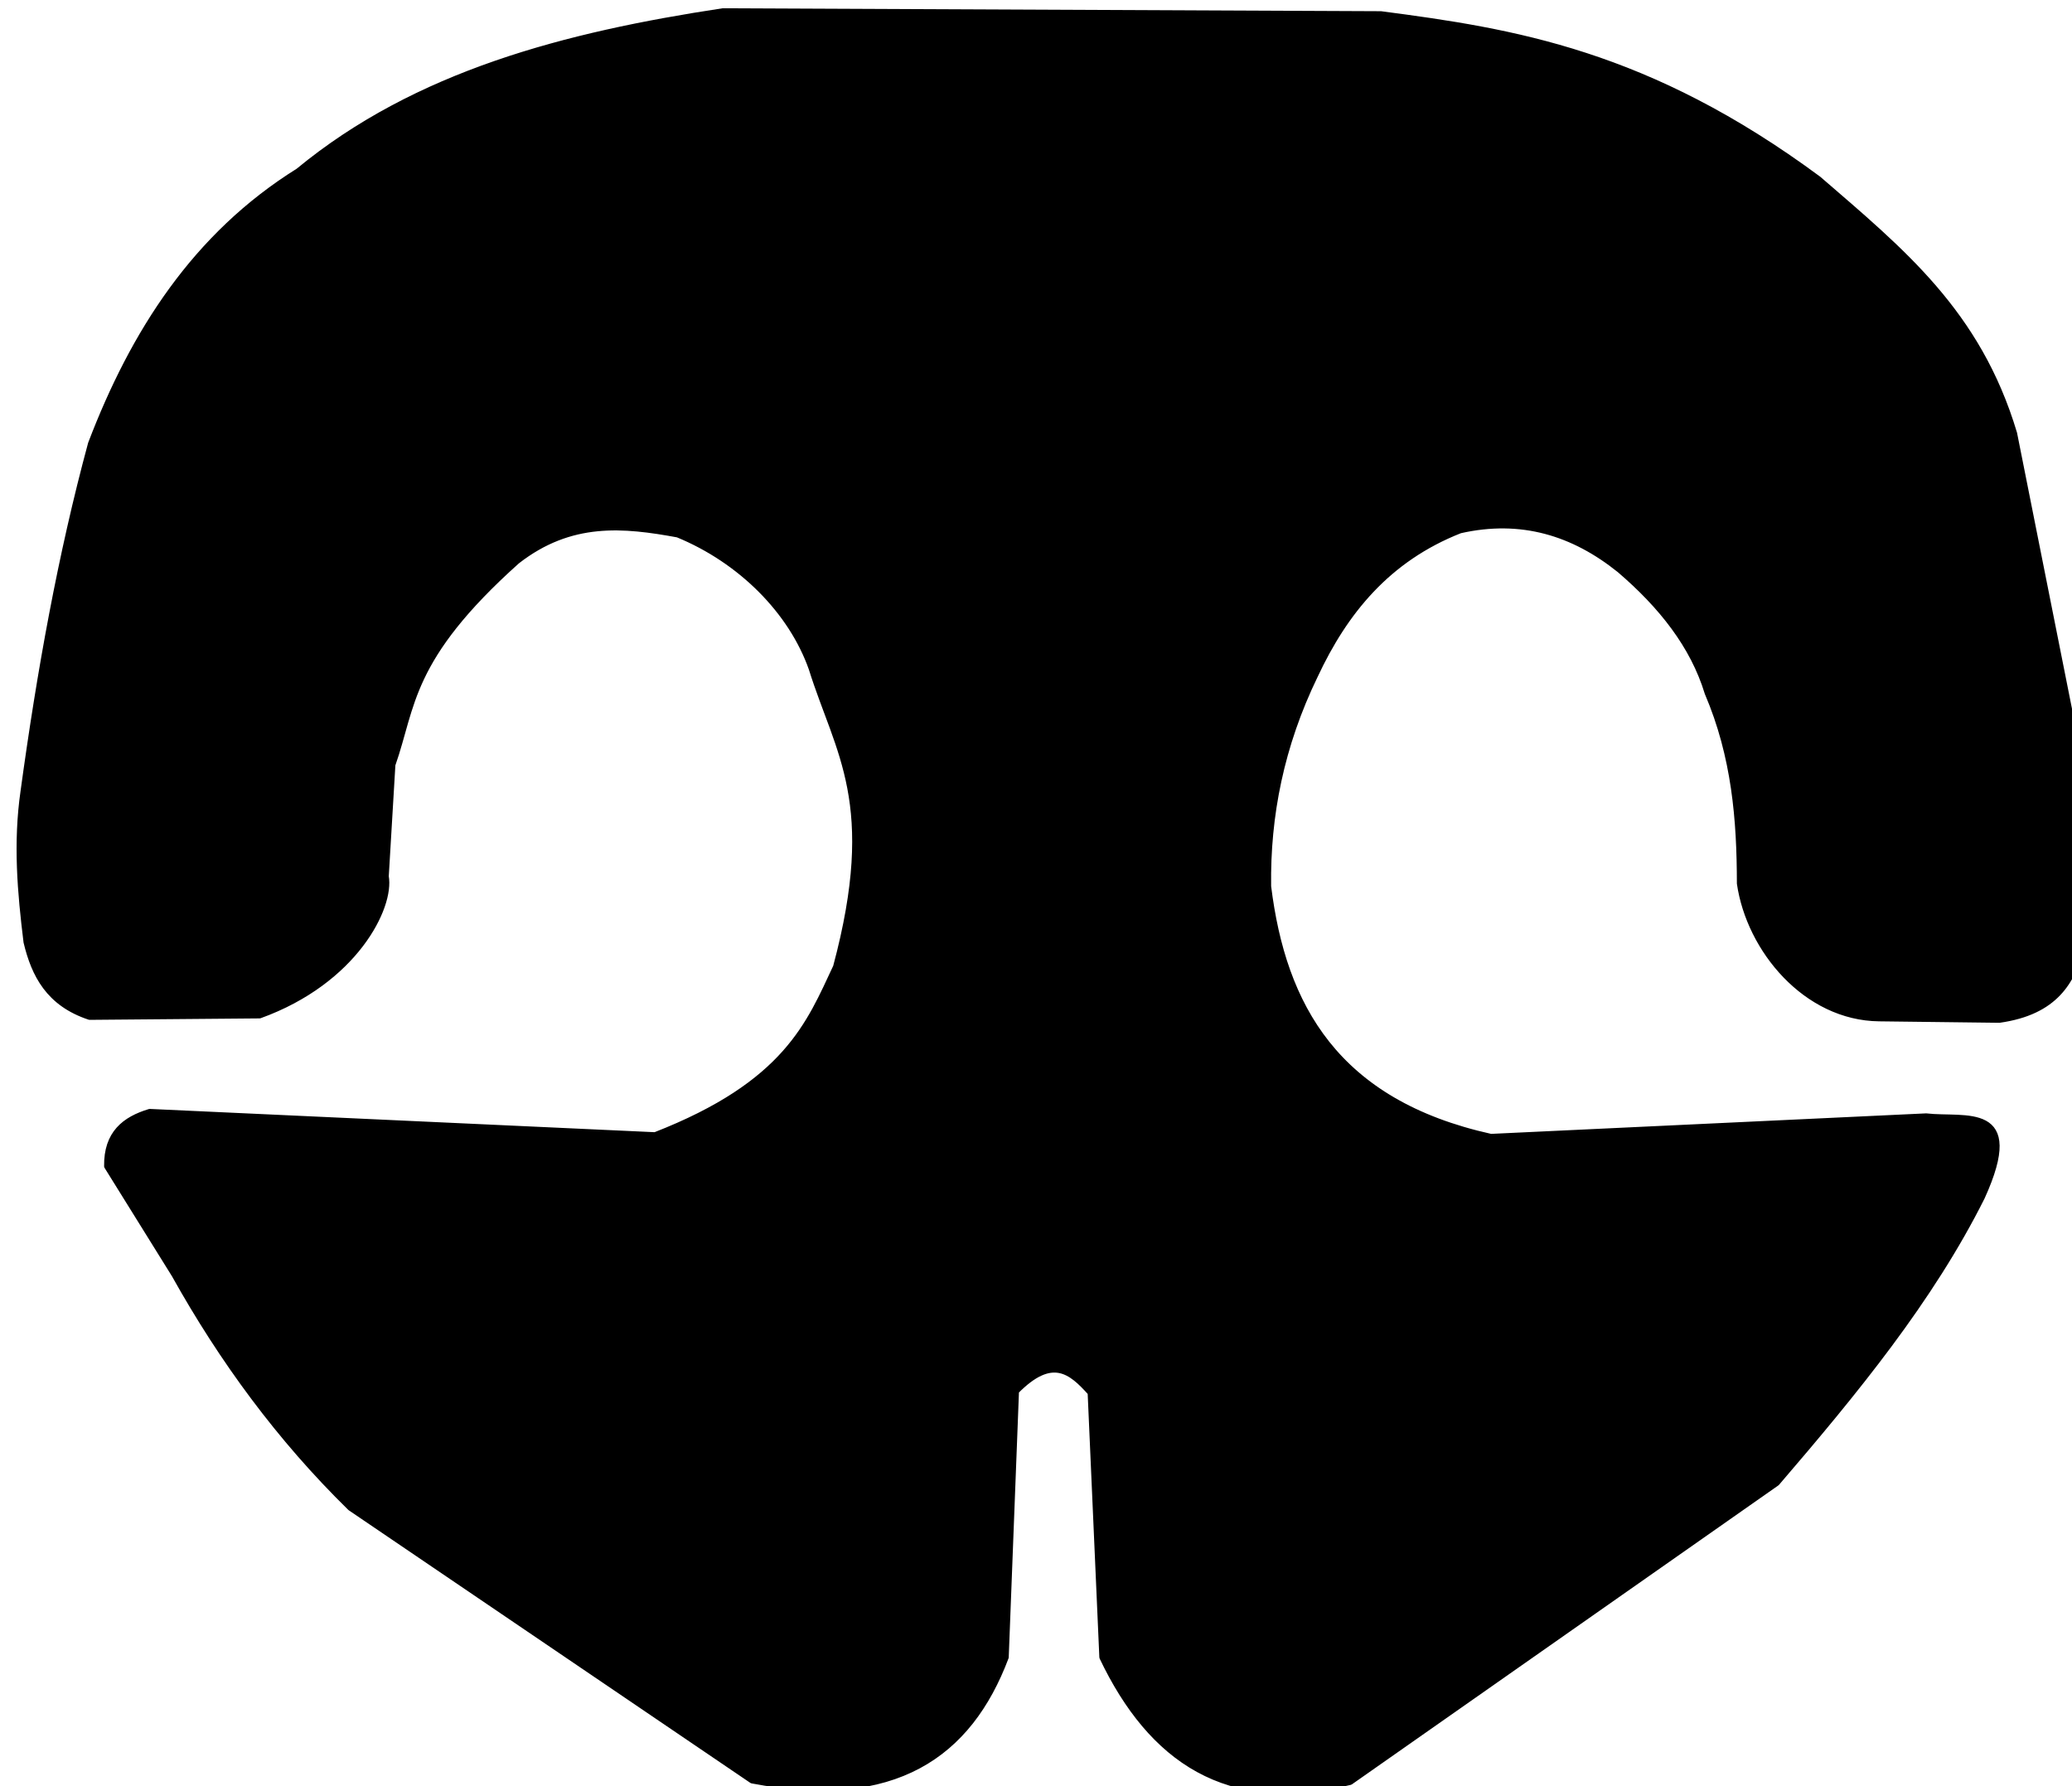
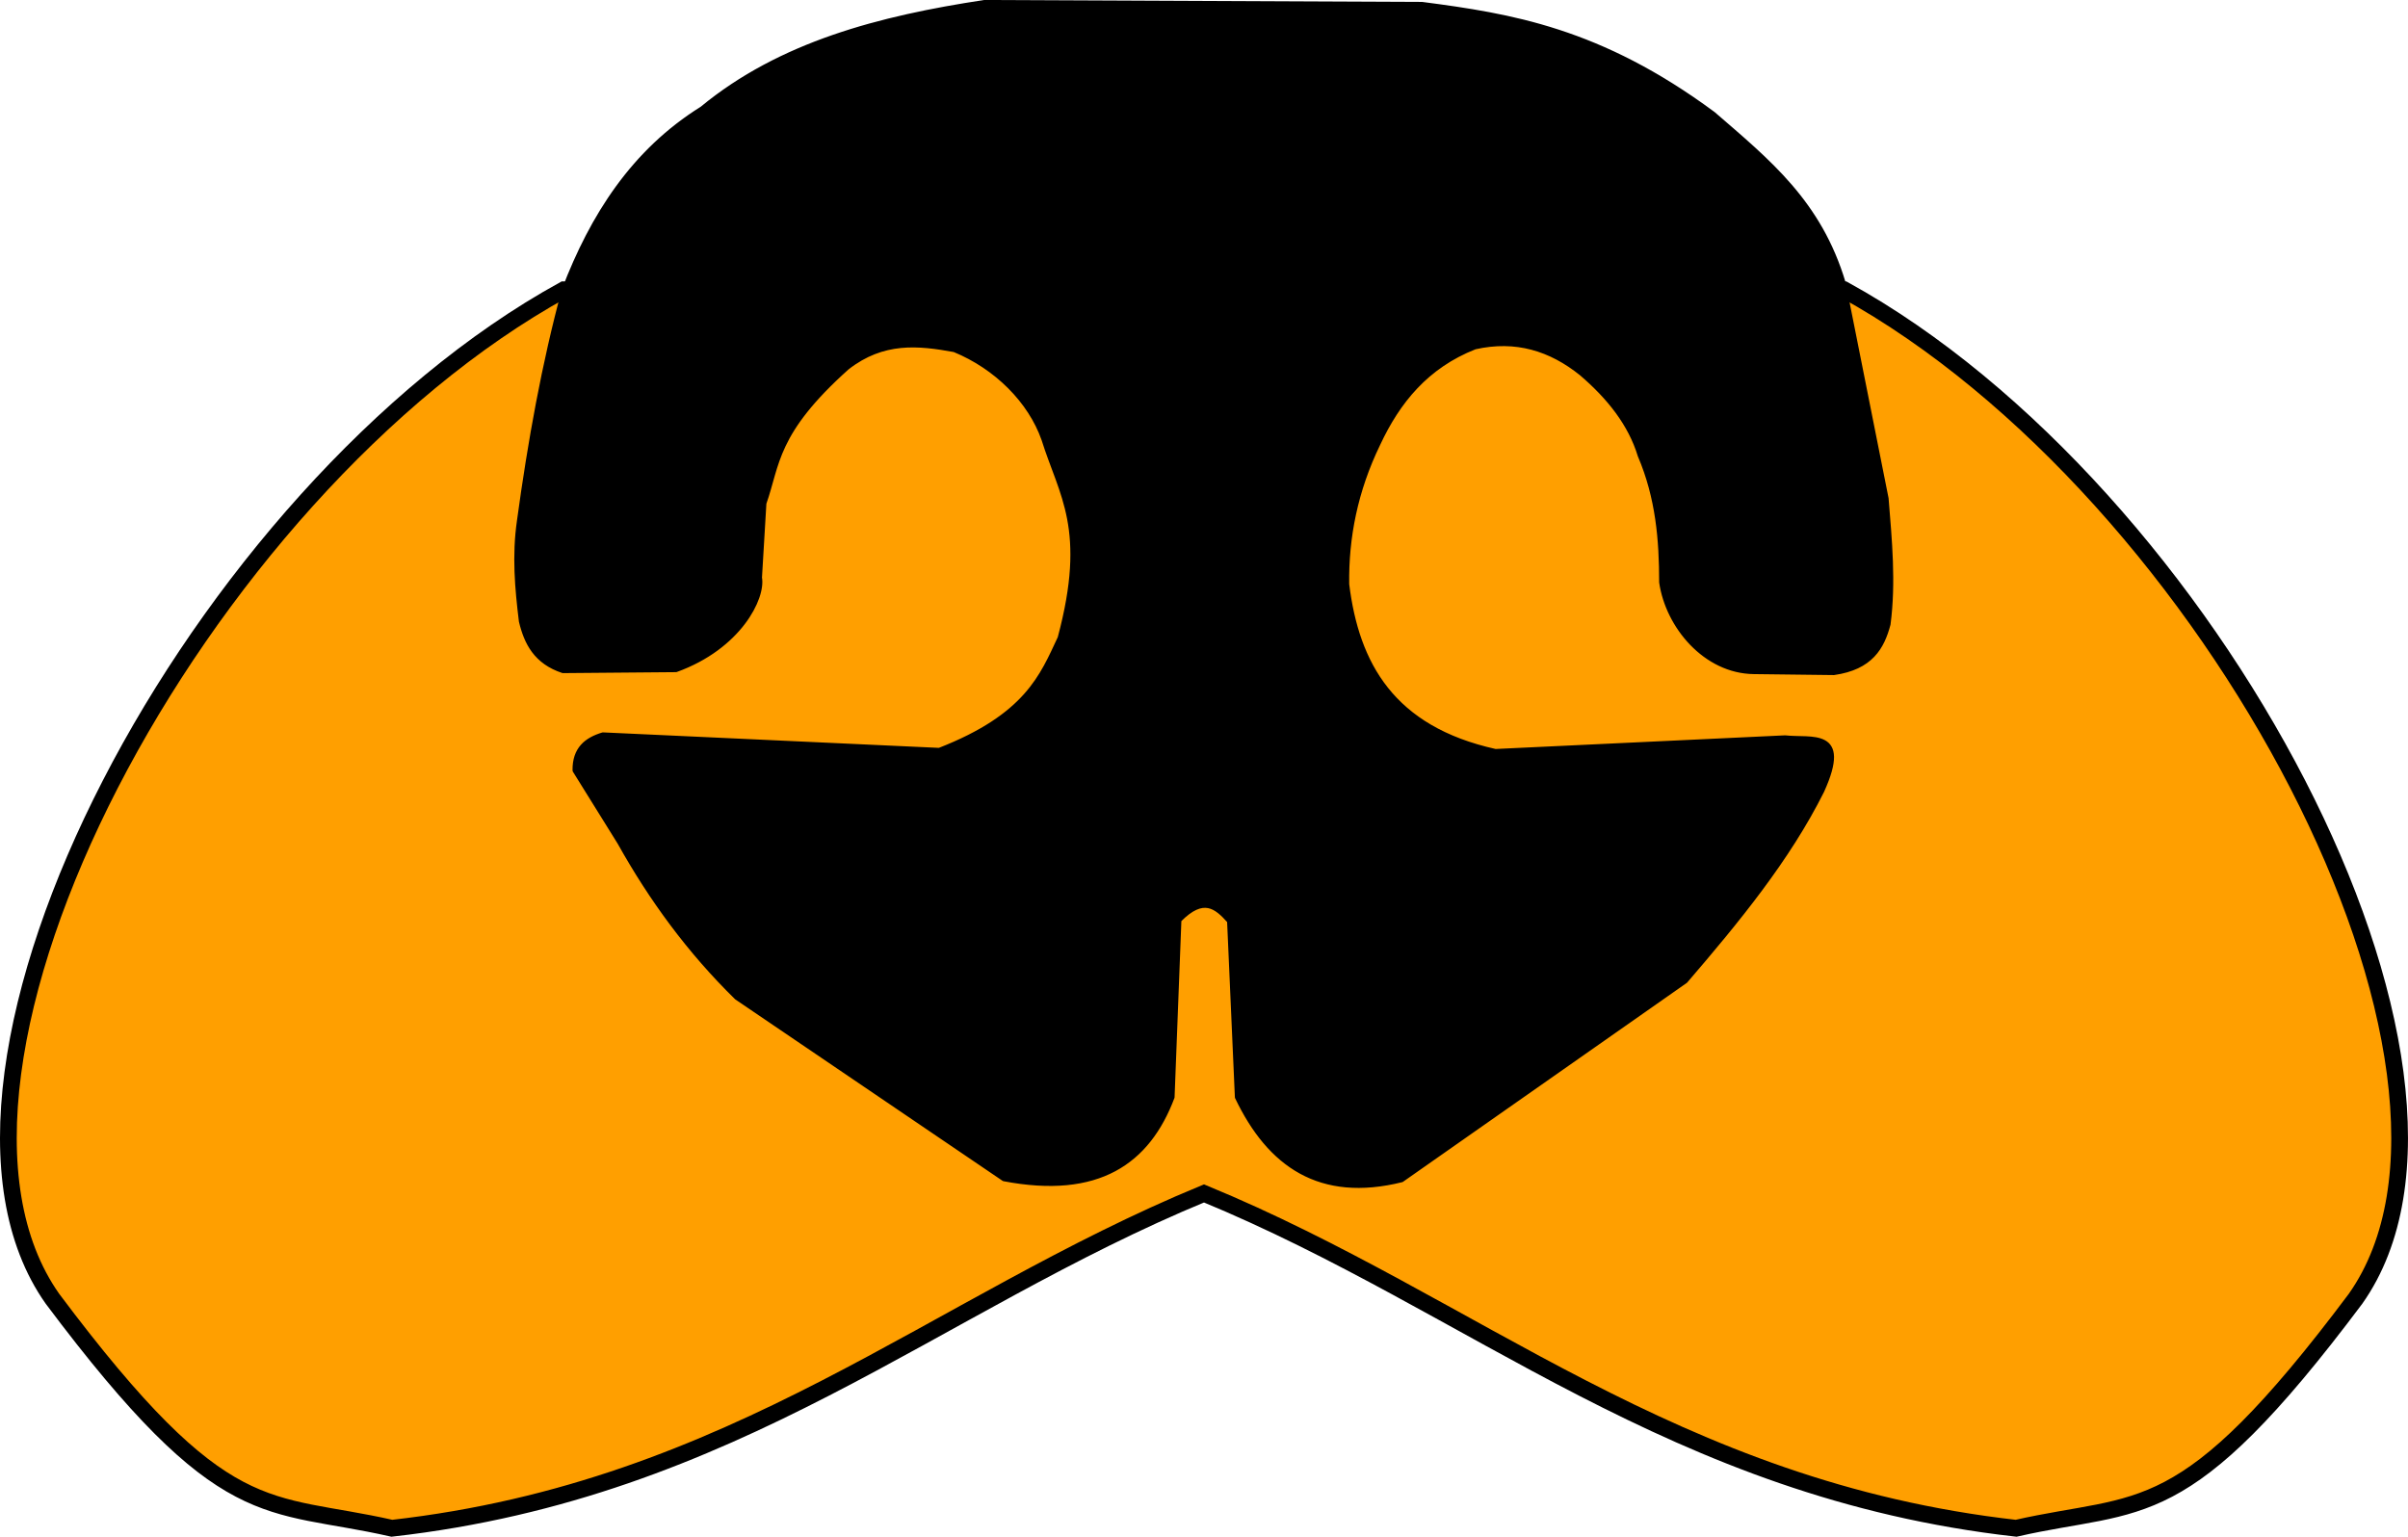
- <svg xmlns="http://www.w3.org/2000/svg" version="1.1" id="svg869" width="82.596" height="71.165" viewBox="0 0 82.596 71.165">
+ <svg xmlns="http://www.w3.org/2000/svg" version="1.1" id="svg869" width="144.235" height="92.063" viewBox="0 0 144.235 92.063">
  <defs id="defs873" />
-   <g id="g2336" style="fill:#000000;fill-opacity:1;stroke:#000000;stroke-opacity:1" transform="translate(-55.43684,-62.0612)">
+   <path id="path862" d="m 110.46,17.358 c 21.931,12.072 40.294,46.757 30.634,60.448 -10.346,13.812 -12.764,12.033 -20.334,13.75 C 100.18,89.236 88.332,78.182 72.118,71.496 55.903,78.182 44.056,89.236 23.474,91.556 15.905,89.839 13.487,91.618 3.141,77.806 -6.519,64.115 11.844,29.43 33.775,17.358 Z" style="fill:#ff9f00;fill-opacity:1;stroke:#000000;stroke-width:1.002;stroke-linecap:butt;stroke-linejoin:miter;stroke-miterlimit:4;stroke-dasharray:none;stroke-opacity:1" />
+   <g id="g2336" style="fill:#000000;fill-opacity:1;stroke:#000000;stroke-opacity:1" transform="translate(-25.29287,-62.3917)">
    <path id="path2329" d="m 95.934,117.516 -0.409,10.61 c -1.465,3.893 -4.444,5.991 -10.107,4.908 L 69.409,122.166 c -2.828,-2.769 -5.117,-5.898 -7.011,-9.29 l -2.688,-4.323 c -0.02,-1.305 0.707,-1.864 1.694,-2.162 l 20.147,0.928 c 5.253,-2.047 6.156,-4.454 7.217,-6.715 1.752,-6.538 0.079,-8.535 -0.969,-11.887 -0.807,-2.294 -2.831,-4.323 -5.344,-5.354 -2.151,-0.393 -4.261,-0.616 -6.413,1.062 -4.353,3.897 -4.141,5.78 -4.966,8.121 l -0.265,4.45 c 0.222,1.213 -1.226,4.168 -5.025,5.54 l -6.777,0.058 c -1.622,-0.535 -2.201,-1.679 -2.512,-2.98 -0.242,-1.965 -0.418,-3.944 -0.117,-6.018 0.651,-4.763 1.487,-9.414 2.688,-13.847 1.692,-4.432 4.156,-8.296 8.265,-10.86 4.71,-3.887 10.659,-5.426 16.916,-6.375 l 26.233,0.117 c 5.287,0.692 10.627,1.533 17.44,6.573 3.319,2.871 6.358,5.313 7.8,10.137 l 2.571,12.912 c 0.204,2.512 0.446,5.025 0.117,7.537 -0.369,1.395 -1.052,2.606 -3.272,2.921 -1.811,-0.019 -2.98,-0.039 -4.791,-0.058 -2.918,-0.031 -5.17,-2.746 -5.55,-5.375 -0.002,-2.532 -0.203,-5.063 -1.285,-7.595 -0.575,-1.89 -1.842,-3.484 -3.505,-4.908 -1.832,-1.472 -3.914,-2.13 -6.368,-1.577 -2.894,1.138 -4.598,3.249 -5.784,5.784 -1.362,2.804 -1.909,5.609 -1.87,8.413 0.59,4.779 2.709,8.623 8.881,9.991 l 17.352,-0.818 c 1.556,0.181 3.914,-0.513 2.22,3.213 -2.045,4.09 -5.061,7.763 -8.179,11.393 l -17.002,11.919 c -4.897,1.219 -7.932,-0.896 -9.874,-4.966 l -0.467,-10.548 c -0.78,-0.872 -1.542,-1.519 -2.98,-0.062 z" style="fill:#000000;fill-opacity:1;stroke:#000000;stroke-width:0.246;stroke-linecap:square;stroke-linejoin:round;stroke-miterlimit:4;stroke-dasharray:none;stroke-opacity:1" />
  </g>
</svg>
